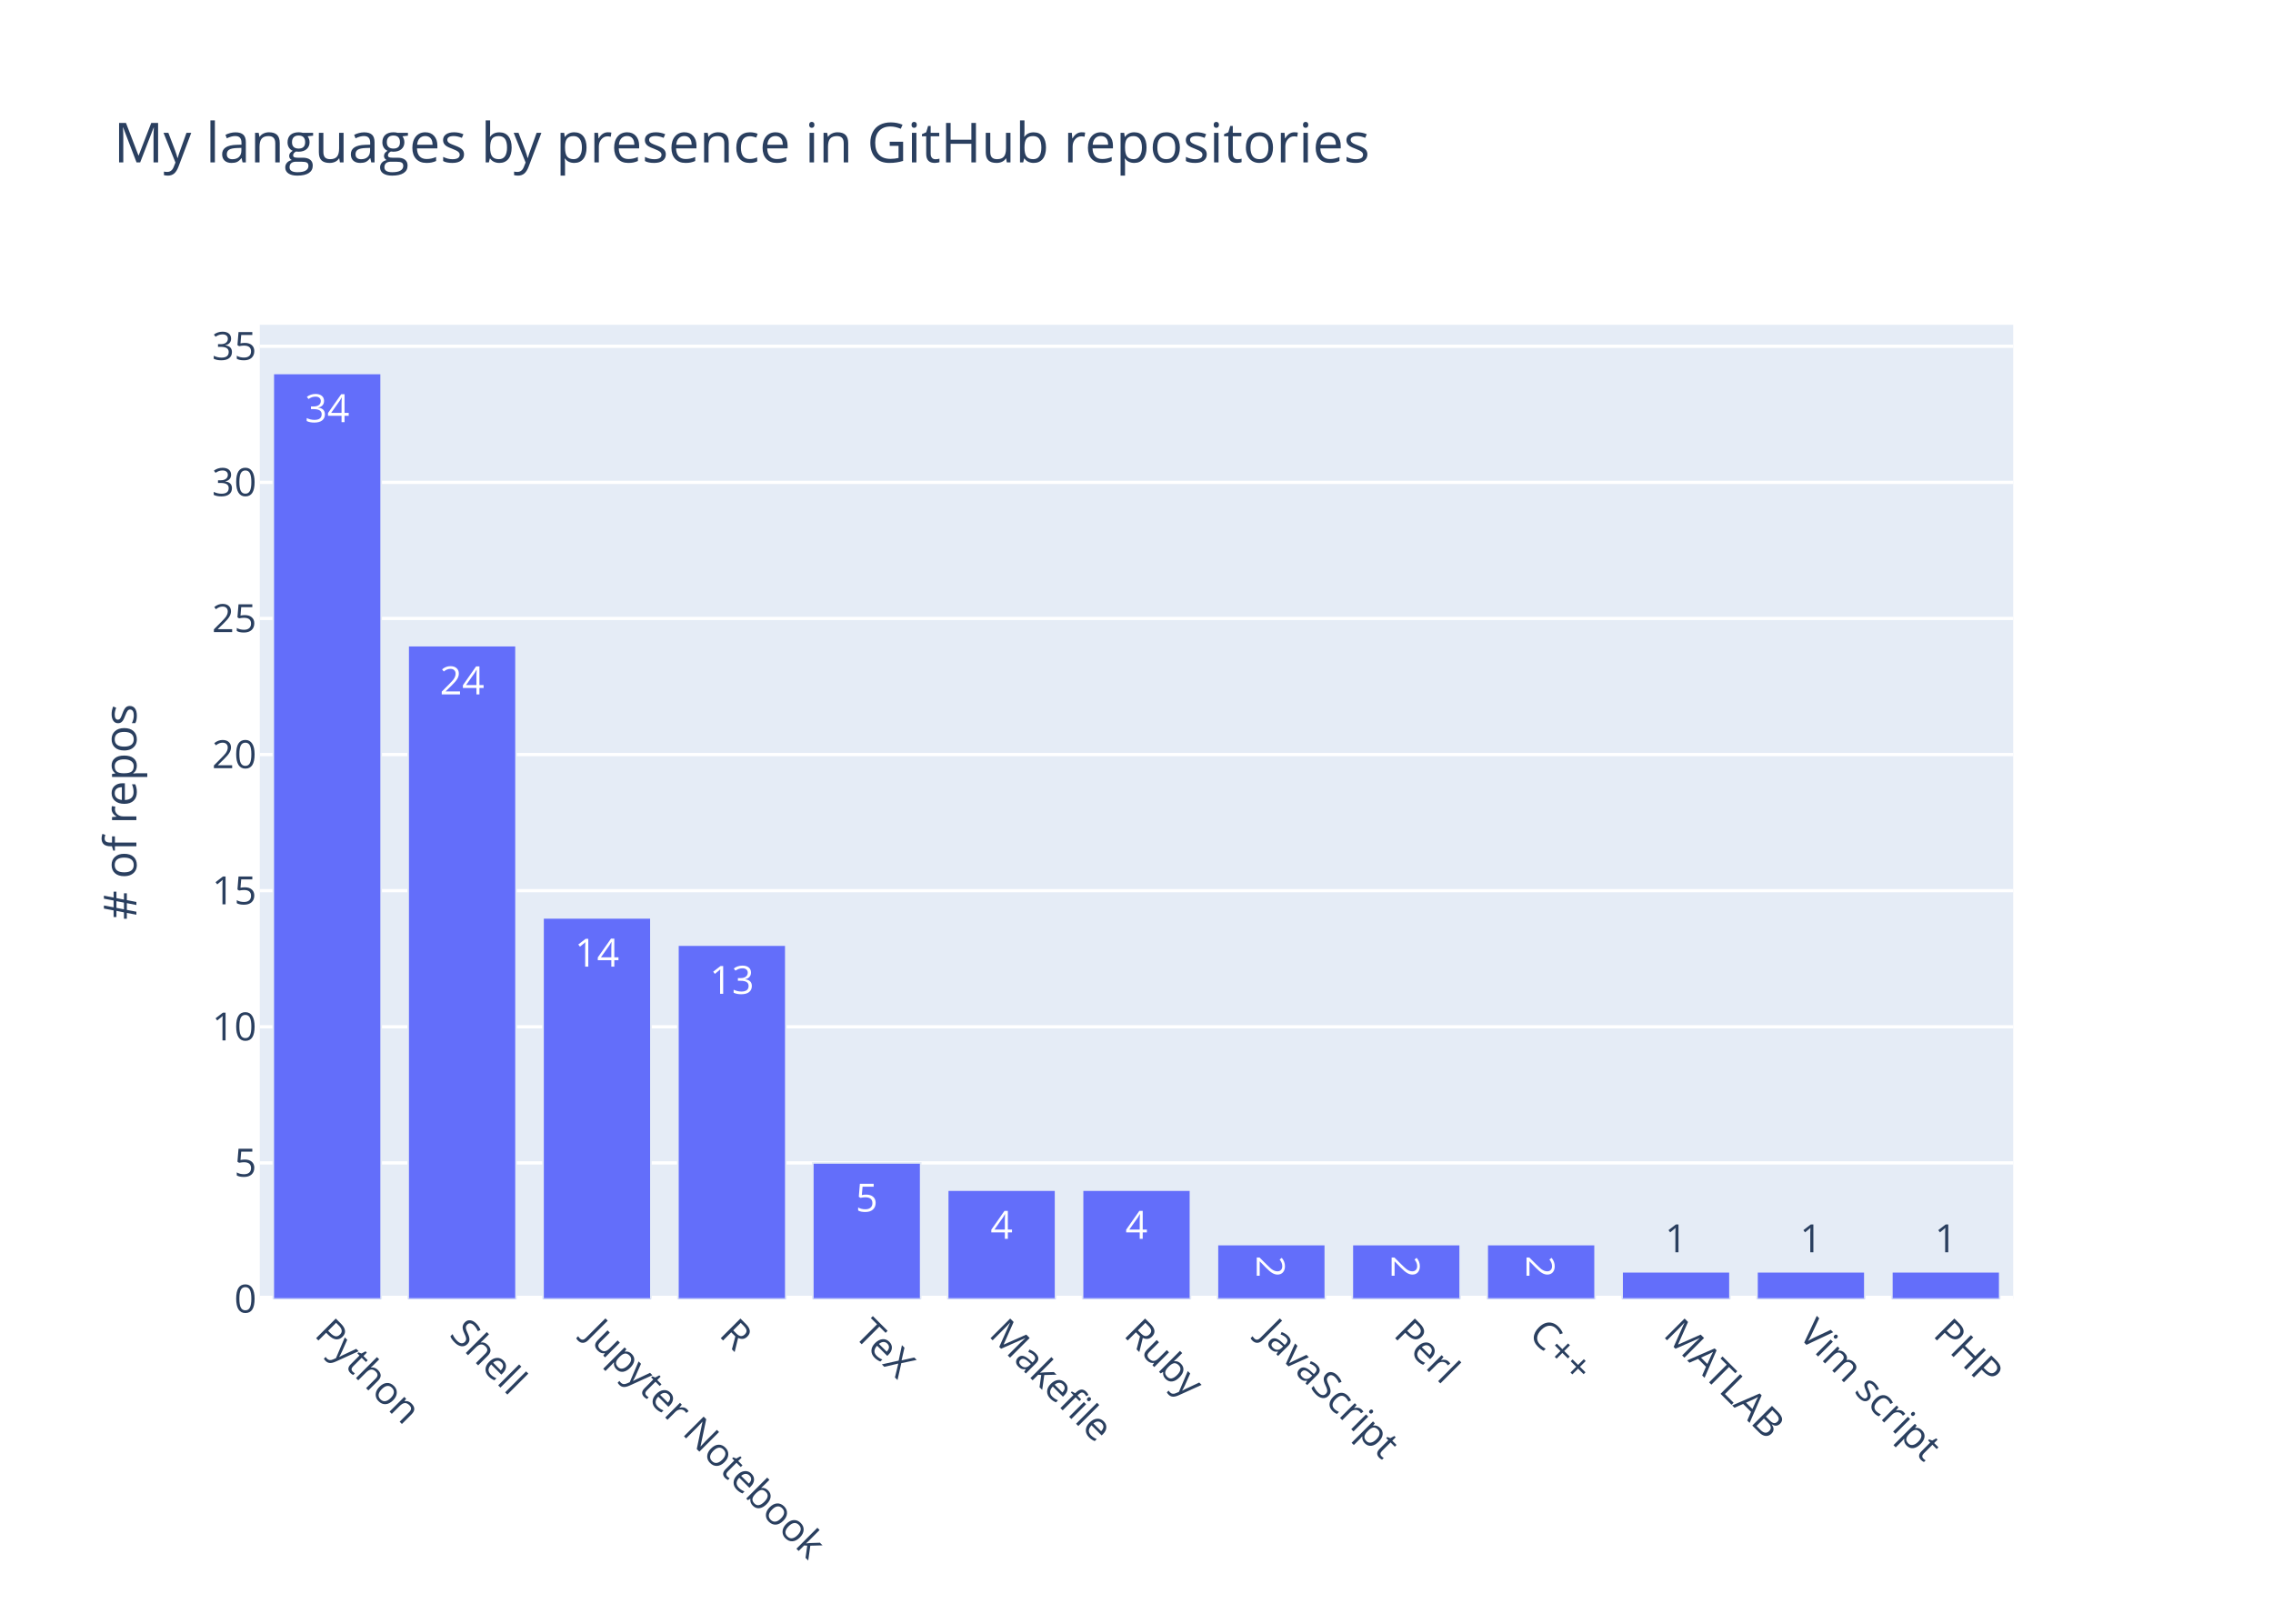
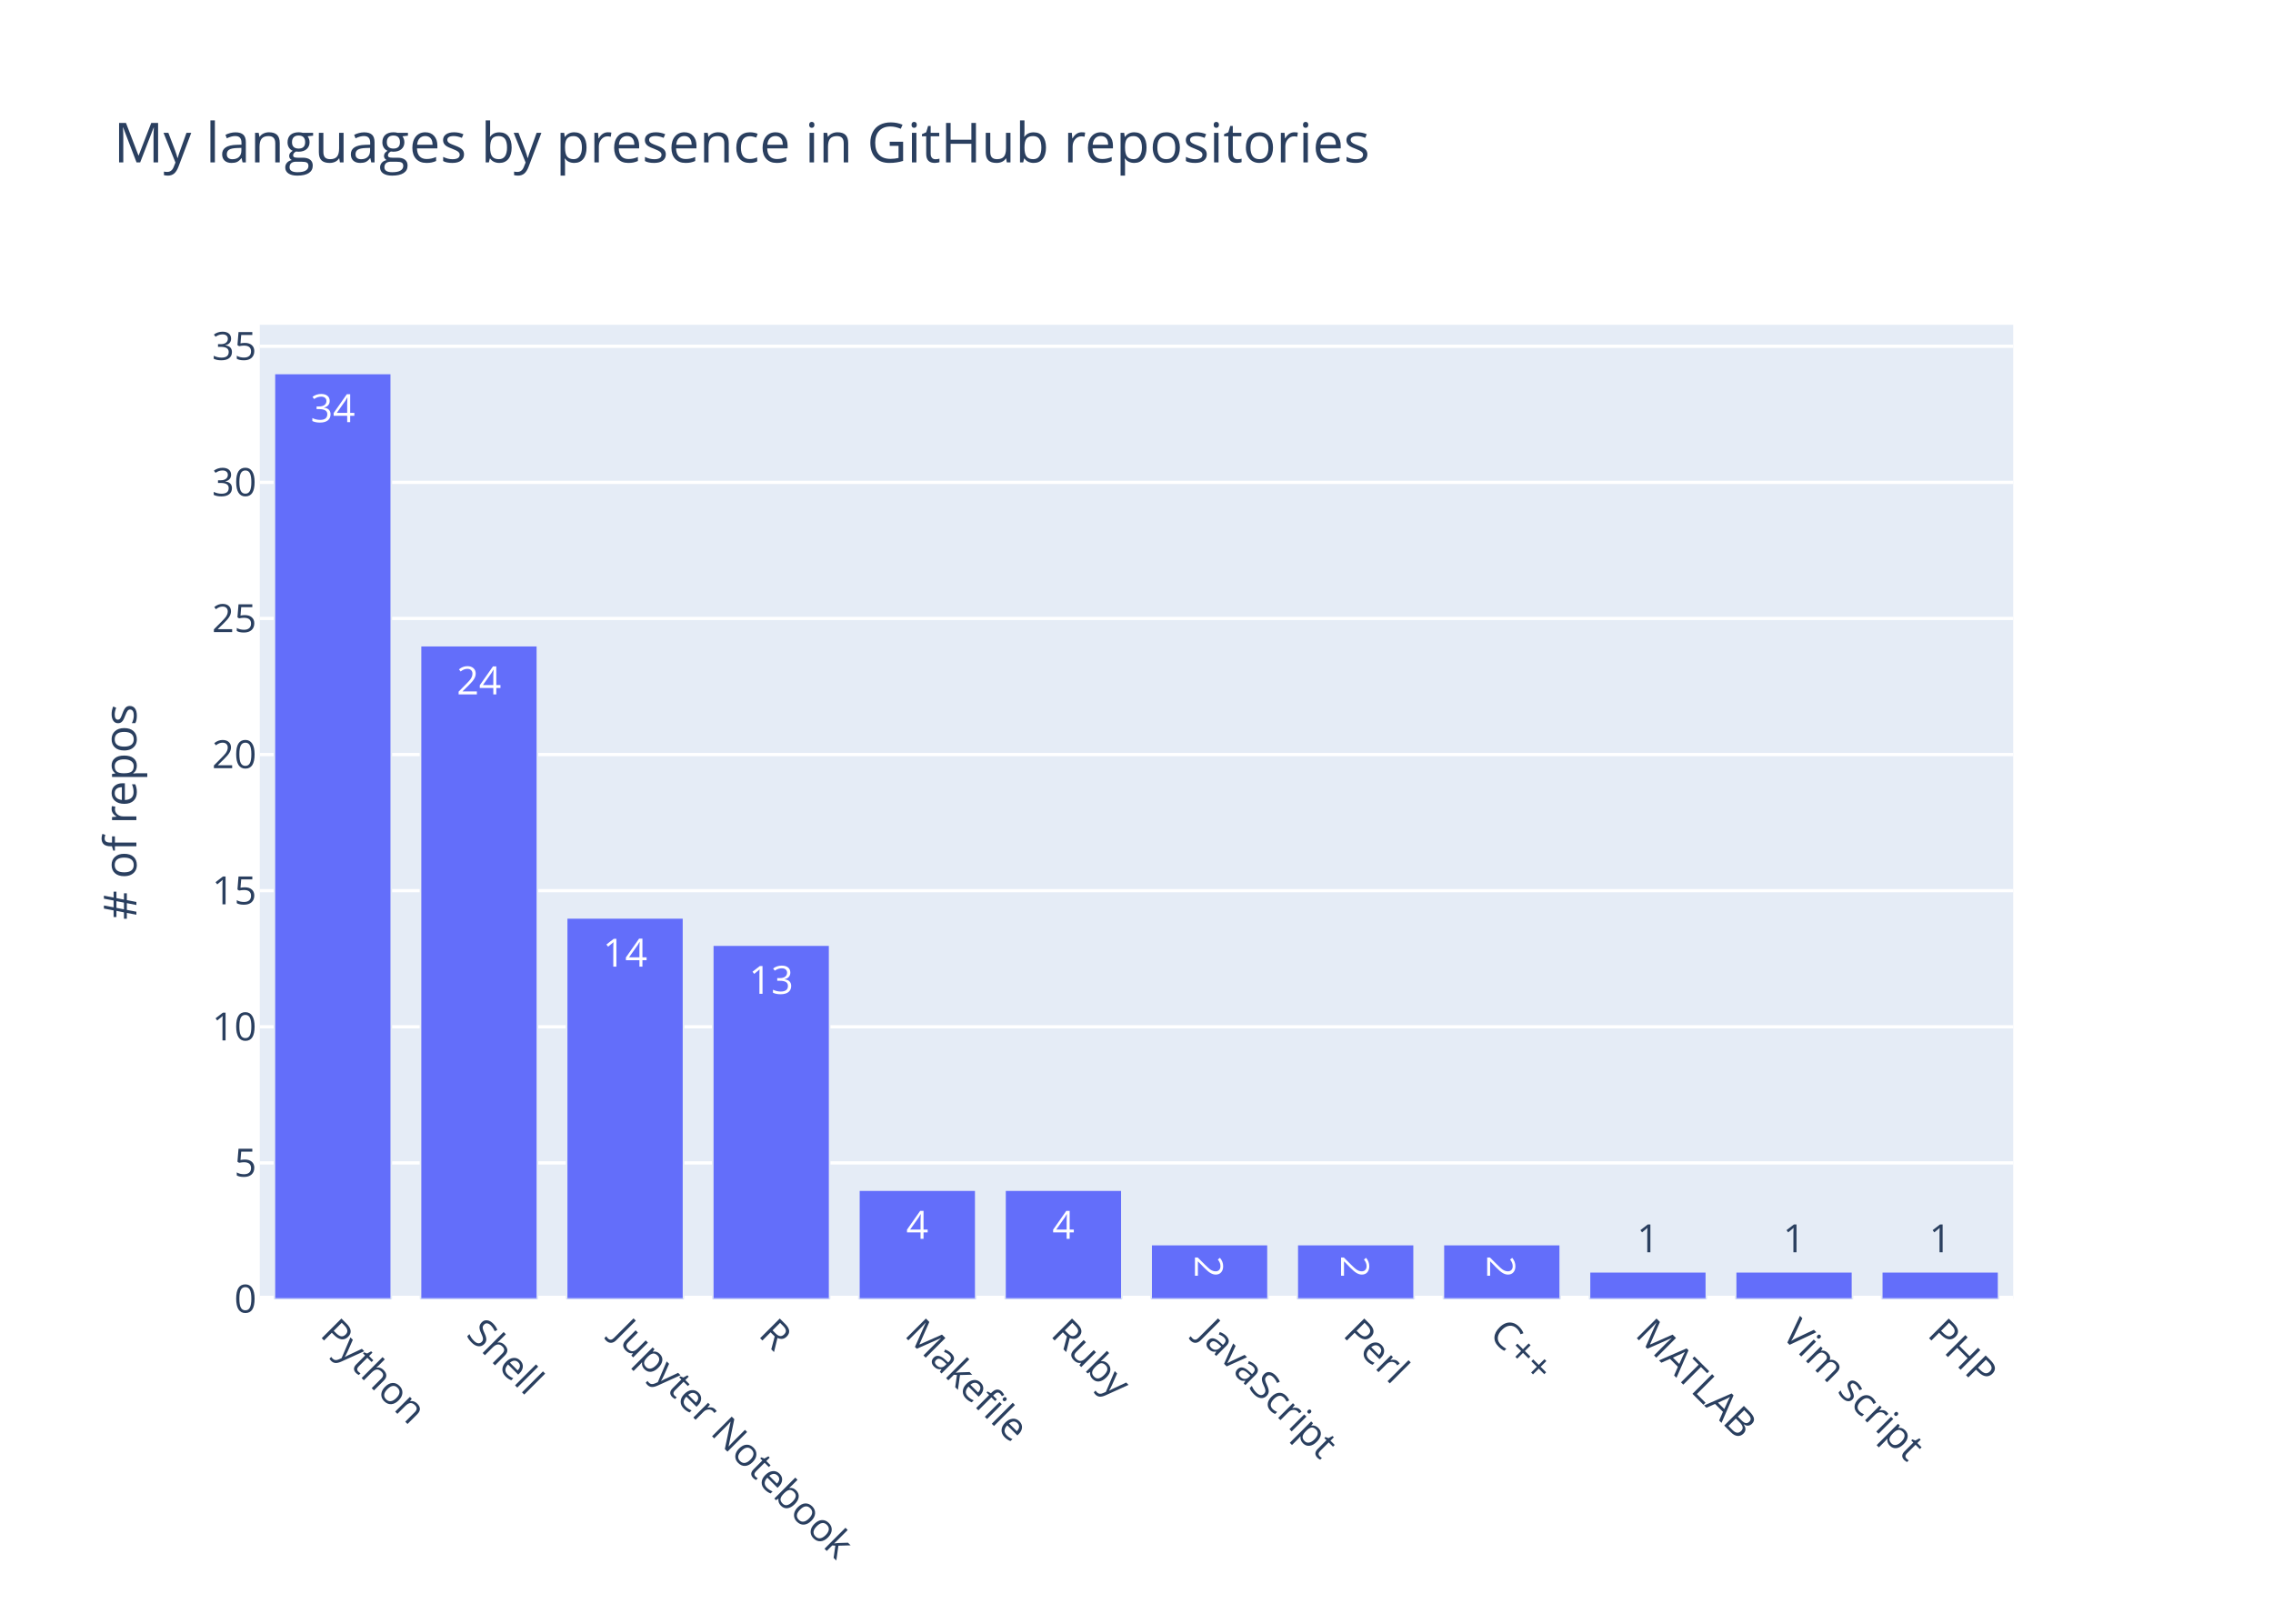
<svg xmlns="http://www.w3.org/2000/svg" class="main-svg" width="700" height="500" viewBox="0 0 700 500">
  <rect x="0" y="0" width="700" height="500" style="fill: rgb(255, 255, 255); fill-opacity: 1;" />
-   <defs id="defs-0e749c">
+   <defs id="defs-b5b3fe">
    <g class="clips">
-       <clipPath id="clip0e749cxyplot" class="plotclip">
+       <clipPath id="clipb5b3fexyplot" class="plotclip">
        <rect width="540" height="300" />
      </clipPath>
-       <clipPath class="axesclip" id="clip0e749cx">
+       <clipPath class="axesclip" id="clipb5b3fex">
        <rect x="80" y="0" width="540" height="500" />
      </clipPath>
-       <clipPath class="axesclip" id="clip0e749cy">
+       <clipPath class="axesclip" id="clipb5b3fey">
        <rect x="0" y="100" width="700" height="300" />
      </clipPath>
-       <clipPath class="axesclip" id="clip0e749cxy">
+       <clipPath class="axesclip" id="clipb5b3fexy">
        <rect x="80" y="100" width="540" height="300" />
      </clipPath>
    </g>
    <g class="gradients" />
  </defs>
  <g class="bglayer">
    <rect class="bg" x="80" y="100" width="540" height="300" style="fill: rgb(229, 236, 246); fill-opacity: 1; stroke-width: 0;" />
  </g>
  <g class="layer-below">
    <g class="imagelayer" />
    <g class="shapelayer" />
  </g>
  <g class="cartesianlayer">
    <g class="subplot xy">
      <g class="layer-subplot">
        <g class="shapelayer" />
        <g class="imagelayer" />
      </g>
      <g class="gridlayer">
        <g class="x" />
        <g class="y">
          <path class="ygrid crisp" transform="translate(0,358.09)" d="M80,0h540" style="stroke: rgb(255, 255, 255); stroke-opacity: 1; stroke-width: 1px;" />
          <path class="ygrid crisp" transform="translate(0,316.18)" d="M80,0h540" style="stroke: rgb(255, 255, 255); stroke-opacity: 1; stroke-width: 1px;" />
          <path class="ygrid crisp" transform="translate(0,274.26)" d="M80,0h540" style="stroke: rgb(255, 255, 255); stroke-opacity: 1; stroke-width: 1px;" />
          <path class="ygrid crisp" transform="translate(0,232.35)" d="M80,0h540" style="stroke: rgb(255, 255, 255); stroke-opacity: 1; stroke-width: 1px;" />
          <path class="ygrid crisp" transform="translate(0,190.44)" d="M80,0h540" style="stroke: rgb(255, 255, 255); stroke-opacity: 1; stroke-width: 1px;" />
          <path class="ygrid crisp" transform="translate(0,148.53)" d="M80,0h540" style="stroke: rgb(255, 255, 255); stroke-opacity: 1; stroke-width: 1px;" />
          <path class="ygrid crisp" transform="translate(0,106.62)" d="M80,0h540" style="stroke: rgb(255, 255, 255); stroke-opacity: 1; stroke-width: 1px;" />
        </g>
      </g>
      <g class="zerolinelayer">
        <path class="yzl zl crisp" transform="translate(0,400)" d="M80,0h540" style="stroke: rgb(255, 255, 255); stroke-opacity: 1; stroke-width: 2px;" />
      </g>
      <path class="xlines-below" />
      <path class="ylines-below" />
      <g class="overlines-below" />
      <g class="xaxislayer-below" />
      <g class="yaxislayer-below" />
      <g class="overaxes-below" />
-       <g class="plot" transform="translate(80, 100)" clip-path="url('#clip0e749cxyplot')">
+       <g class="plot" transform="translate(80, 100)" clip-path="url('#clipb5b3fexyplot')">
        <g class="barlayer mlayer">
          <g class="trace bars" style="opacity: 1;">
            <g class="points">
              <g class="point">
-                 <path d="M4.15,300V15H37.38V300Z" style="vector-effect: non-scaling-stroke; opacity: 1; stroke-width: 0.5px; fill: rgb(99, 110, 250); fill-opacity: 1; stroke: rgb(229, 236, 246); stroke-opacity: 1;" />
-                 <text class="bartext bartext-inside" text-anchor="middle" data-notex="1" x="0" y="0" style="font-family: 'Open Sans', verdana, arial, sans-serif; font-size: 12px; fill: rgb(255, 255, 255); fill-opacity: 1; white-space: pre;" transform="translate(20.765 30)">34</text>
-               </g>
-               <g class="point">
-                 <path d="M45.69,300V98.82H78.92V300Z" style="vector-effect: non-scaling-stroke; opacity: 1; stroke-width: 0.5px; fill: rgb(99, 110, 250); fill-opacity: 1; stroke: rgb(229, 236, 246); stroke-opacity: 1;" />
-                 <text class="bartext bartext-inside" text-anchor="middle" data-notex="1" x="0" y="0" style="font-family: 'Open Sans', verdana, arial, sans-serif; font-size: 12px; fill: rgb(255, 255, 255); fill-opacity: 1; white-space: pre;" transform="translate(62.305 113.82)">24</text>
-               </g>
-               <g class="point">
-                 <path d="M87.23,300V182.65H120.46V300Z" style="vector-effect: non-scaling-stroke; opacity: 1; stroke-width: 0.5px; fill: rgb(99, 110, 250); fill-opacity: 1; stroke: rgb(229, 236, 246); stroke-opacity: 1;" />
-                 <text class="bartext bartext-inside" text-anchor="middle" data-notex="1" x="0" y="0" style="font-family: 'Open Sans', verdana, arial, sans-serif; font-size: 12px; fill: rgb(255, 255, 255); fill-opacity: 1; white-space: pre;" transform="translate(103.845 197.65)">14</text>
-               </g>
-               <g class="point">
-                 <path d="M128.77,300V191.03H162V300Z" style="vector-effect: non-scaling-stroke; opacity: 1; stroke-width: 0.5px; fill: rgb(99, 110, 250); fill-opacity: 1; stroke: rgb(229, 236, 246); stroke-opacity: 1;" />
-                 <text class="bartext bartext-inside" text-anchor="middle" data-notex="1" x="0" y="0" style="font-family: 'Open Sans', verdana, arial, sans-serif; font-size: 12px; fill: rgb(255, 255, 255); fill-opacity: 1; white-space: pre;" transform="translate(145.385 206.03)">13</text>
-               </g>
-               <g class="point">
-                 <path d="M170.31,300V258.09H203.54V300Z" style="vector-effect: non-scaling-stroke; opacity: 1; stroke-width: 0.5px; fill: rgb(99, 110, 250); fill-opacity: 1; stroke: rgb(229, 236, 246); stroke-opacity: 1;" />
-                 <text class="bartext bartext-inside" text-anchor="middle" data-notex="1" x="0" y="0" style="font-family: 'Open Sans', verdana, arial, sans-serif; font-size: 12px; fill: rgb(255, 255, 255); fill-opacity: 1; white-space: pre;" transform="translate(186.925 273.09)">5</text>
-               </g>
-               <g class="point">
-                 <path d="M211.85,300V266.47H245.08V300Z" style="vector-effect: non-scaling-stroke; opacity: 1; stroke-width: 0.5px; fill: rgb(99, 110, 250); fill-opacity: 1; stroke: rgb(229, 236, 246); stroke-opacity: 1;" />
-                 <text class="bartext bartext-inside" text-anchor="middle" data-notex="1" x="0" y="0" style="font-family: 'Open Sans', verdana, arial, sans-serif; font-size: 12px; fill: rgb(255, 255, 255); fill-opacity: 1; white-space: pre;" transform="translate(228.465 281.47)">4</text>
-               </g>
-               <g class="point">
-                 <path d="M253.38,300V266.47H286.62V300Z" style="vector-effect: non-scaling-stroke; opacity: 1; stroke-width: 0.5px; fill: rgb(99, 110, 250); fill-opacity: 1; stroke: rgb(229, 236, 246); stroke-opacity: 1;" />
-                 <text class="bartext bartext-inside" text-anchor="middle" data-notex="1" x="0" y="0" style="font-family: 'Open Sans', verdana, arial, sans-serif; font-size: 12px; fill: rgb(255, 255, 255); fill-opacity: 1; white-space: pre;" transform="translate(270 281.47)">4</text>
-               </g>
-               <g class="point">
-                 <path d="M294.92,300V283.24H328.15V300Z" style="vector-effect: non-scaling-stroke; opacity: 1; stroke-width: 0.5px; fill: rgb(99, 110, 250); fill-opacity: 1; stroke: rgb(229, 236, 246); stroke-opacity: 1;" />
-                 <text class="bartext bartext-inside" text-anchor="middle" data-notex="1" x="0" y="0" style="font-family: 'Open Sans', verdana, arial, sans-serif; font-size: 12px; fill: rgb(255, 255, 255); fill-opacity: 1; white-space: pre;" transform="translate(311.535 294.5525)rotate(90 0 -4.5) ">2</text>
-               </g>
-               <g class="point">
-                 <path d="M336.46,300V283.24H369.69V300Z" style="vector-effect: non-scaling-stroke; opacity: 1; stroke-width: 0.5px; fill: rgb(99, 110, 250); fill-opacity: 1; stroke: rgb(229, 236, 246); stroke-opacity: 1;" />
-                 <text class="bartext bartext-inside" text-anchor="middle" data-notex="1" x="0" y="0" style="font-family: 'Open Sans', verdana, arial, sans-serif; font-size: 12px; fill: rgb(255, 255, 255); fill-opacity: 1; white-space: pre;" transform="translate(353.075 294.5525)rotate(90 0 -4.5) ">2</text>
-               </g>
-               <g class="point">
-                 <path d="M378,300V283.24H411.23V300Z" style="vector-effect: non-scaling-stroke; opacity: 1; stroke-width: 0.5px; fill: rgb(99, 110, 250); fill-opacity: 1; stroke: rgb(229, 236, 246); stroke-opacity: 1;" />
-                 <text class="bartext bartext-inside" text-anchor="middle" data-notex="1" x="0" y="0" style="font-family: 'Open Sans', verdana, arial, sans-serif; font-size: 12px; fill: rgb(255, 255, 255); fill-opacity: 1; white-space: pre;" transform="translate(394.615 294.5525)rotate(90 0 -4.5) ">2</text>
-               </g>
-               <g class="point">
-                 <path d="M419.54,300V291.62H452.77V300Z" style="vector-effect: non-scaling-stroke; opacity: 1; stroke-width: 0.5px; fill: rgb(99, 110, 250); fill-opacity: 1; stroke: rgb(229, 236, 246); stroke-opacity: 1;" />
-                 <text class="bartext bartext-outside" text-anchor="middle" data-notex="1" x="0" y="0" style="font-family: 'Open Sans', verdana, arial, sans-serif; font-size: 12px; fill: rgb(42, 63, 95); fill-opacity: 1; white-space: pre;" transform="translate(436.155 285.62)">1</text>
-               </g>
-               <g class="point">
-                 <path d="M461.08,300V291.62H494.31V300Z" style="vector-effect: non-scaling-stroke; opacity: 1; stroke-width: 0.5px; fill: rgb(99, 110, 250); fill-opacity: 1; stroke: rgb(229, 236, 246); stroke-opacity: 1;" />
-                 <text class="bartext bartext-outside" text-anchor="middle" data-notex="1" x="0" y="0" style="font-family: 'Open Sans', verdana, arial, sans-serif; font-size: 12px; fill: rgb(42, 63, 95); fill-opacity: 1; white-space: pre;" transform="translate(477.695 285.62)">1</text>
-               </g>
-               <g class="point">
-                 <path d="M502.62,300V291.62H535.85V300Z" style="vector-effect: non-scaling-stroke; opacity: 1; stroke-width: 0.5px; fill: rgb(99, 110, 250); fill-opacity: 1; stroke: rgb(229, 236, 246); stroke-opacity: 1;" />
-                 <text class="bartext bartext-outside" text-anchor="middle" data-notex="1" x="0" y="0" style="font-family: 'Open Sans', verdana, arial, sans-serif; font-size: 12px; fill: rgb(42, 63, 95); fill-opacity: 1; white-space: pre;" transform="translate(519.235 285.62)">1</text>
+                 <path d="M4.5,300V15H40.5V300Z" style="vector-effect: non-scaling-stroke; opacity: 1; stroke-width: 0.5px; fill: rgb(99, 110, 250); fill-opacity: 1; stroke: rgb(229, 236, 246); stroke-opacity: 1;" />
+                 <text class="bartext bartext-inside" text-anchor="middle" data-notex="1" x="0" y="0" style="font-family: 'Open Sans', verdana, arial, sans-serif; font-size: 12px; fill: rgb(255, 255, 255); fill-opacity: 1; white-space: pre;" transform="translate(22.5 30)">34</text>
+               </g>
+               <g class="point">
+                 <path d="M49.5,300V98.82H85.5V300Z" style="vector-effect: non-scaling-stroke; opacity: 1; stroke-width: 0.5px; fill: rgb(99, 110, 250); fill-opacity: 1; stroke: rgb(229, 236, 246); stroke-opacity: 1;" />
+                 <text class="bartext bartext-inside" text-anchor="middle" data-notex="1" x="0" y="0" style="font-family: 'Open Sans', verdana, arial, sans-serif; font-size: 12px; fill: rgb(255, 255, 255); fill-opacity: 1; white-space: pre;" transform="translate(67.5 113.82)">24</text>
+               </g>
+               <g class="point">
+                 <path d="M94.5,300V182.65H130.5V300Z" style="vector-effect: non-scaling-stroke; opacity: 1; stroke-width: 0.5px; fill: rgb(99, 110, 250); fill-opacity: 1; stroke: rgb(229, 236, 246); stroke-opacity: 1;" />
+                 <text class="bartext bartext-inside" text-anchor="middle" data-notex="1" x="0" y="0" style="font-family: 'Open Sans', verdana, arial, sans-serif; font-size: 12px; fill: rgb(255, 255, 255); fill-opacity: 1; white-space: pre;" transform="translate(112.5 197.65)">14</text>
+               </g>
+               <g class="point">
+                 <path d="M139.5,300V191.03H175.5V300Z" style="vector-effect: non-scaling-stroke; opacity: 1; stroke-width: 0.5px; fill: rgb(99, 110, 250); fill-opacity: 1; stroke: rgb(229, 236, 246); stroke-opacity: 1;" />
+                 <text class="bartext bartext-inside" text-anchor="middle" data-notex="1" x="0" y="0" style="font-family: 'Open Sans', verdana, arial, sans-serif; font-size: 12px; fill: rgb(255, 255, 255); fill-opacity: 1; white-space: pre;" transform="translate(157.5 206.03)">13</text>
+               </g>
+               <g class="point">
+                 <path d="M184.5,300V266.47H220.5V300Z" style="vector-effect: non-scaling-stroke; opacity: 1; stroke-width: 0.5px; fill: rgb(99, 110, 250); fill-opacity: 1; stroke: rgb(229, 236, 246); stroke-opacity: 1;" />
+                 <text class="bartext bartext-inside" text-anchor="middle" data-notex="1" x="0" y="0" style="font-family: 'Open Sans', verdana, arial, sans-serif; font-size: 12px; fill: rgb(255, 255, 255); fill-opacity: 1; white-space: pre;" transform="translate(202.5 281.47)">4</text>
+               </g>
+               <g class="point">
+                 <path d="M229.5,300V266.47H265.5V300Z" style="vector-effect: non-scaling-stroke; opacity: 1; stroke-width: 0.5px; fill: rgb(99, 110, 250); fill-opacity: 1; stroke: rgb(229, 236, 246); stroke-opacity: 1;" />
+                 <text class="bartext bartext-inside" text-anchor="middle" data-notex="1" x="0" y="0" style="font-family: 'Open Sans', verdana, arial, sans-serif; font-size: 12px; fill: rgb(255, 255, 255); fill-opacity: 1; white-space: pre;" transform="translate(247.5 281.47)">4</text>
+               </g>
+               <g class="point">
+                 <path d="M274.5,300V283.24H310.5V300Z" style="vector-effect: non-scaling-stroke; opacity: 1; stroke-width: 0.5px; fill: rgb(99, 110, 250); fill-opacity: 1; stroke: rgb(229, 236, 246); stroke-opacity: 1;" />
+                 <text class="bartext bartext-inside" text-anchor="middle" data-notex="1" x="0" y="0" style="font-family: 'Open Sans', verdana, arial, sans-serif; font-size: 12px; fill: rgb(255, 255, 255); fill-opacity: 1; white-space: pre;" transform="translate(292.5 294.5525)rotate(90 0 -4.5) ">2</text>
+               </g>
+               <g class="point">
+                 <path d="M319.5,300V283.24H355.5V300Z" style="vector-effect: non-scaling-stroke; opacity: 1; stroke-width: 0.5px; fill: rgb(99, 110, 250); fill-opacity: 1; stroke: rgb(229, 236, 246); stroke-opacity: 1;" />
+                 <text class="bartext bartext-inside" text-anchor="middle" data-notex="1" x="0" y="0" style="font-family: 'Open Sans', verdana, arial, sans-serif; font-size: 12px; fill: rgb(255, 255, 255); fill-opacity: 1; white-space: pre;" transform="translate(337.5 294.5525)rotate(90 0 -4.5) ">2</text>
+               </g>
+               <g class="point">
+                 <path d="M364.5,300V283.24H400.5V300Z" style="vector-effect: non-scaling-stroke; opacity: 1; stroke-width: 0.5px; fill: rgb(99, 110, 250); fill-opacity: 1; stroke: rgb(229, 236, 246); stroke-opacity: 1;" />
+                 <text class="bartext bartext-inside" text-anchor="middle" data-notex="1" x="0" y="0" style="font-family: 'Open Sans', verdana, arial, sans-serif; font-size: 12px; fill: rgb(255, 255, 255); fill-opacity: 1; white-space: pre;" transform="translate(382.5 294.5525)rotate(90 0 -4.5) ">2</text>
+               </g>
+               <g class="point">
+                 <path d="M409.5,300V291.62H445.5V300Z" style="vector-effect: non-scaling-stroke; opacity: 1; stroke-width: 0.5px; fill: rgb(99, 110, 250); fill-opacity: 1; stroke: rgb(229, 236, 246); stroke-opacity: 1;" />
+                 <text class="bartext bartext-outside" text-anchor="middle" data-notex="1" x="0" y="0" style="font-family: 'Open Sans', verdana, arial, sans-serif; font-size: 12px; fill: rgb(42, 63, 95); fill-opacity: 1; white-space: pre;" transform="translate(427.5 285.62)">1</text>
+               </g>
+               <g class="point">
+                 <path d="M454.5,300V291.62H490.5V300Z" style="vector-effect: non-scaling-stroke; opacity: 1; stroke-width: 0.5px; fill: rgb(99, 110, 250); fill-opacity: 1; stroke: rgb(229, 236, 246); stroke-opacity: 1;" />
+                 <text class="bartext bartext-outside" text-anchor="middle" data-notex="1" x="0" y="0" style="font-family: 'Open Sans', verdana, arial, sans-serif; font-size: 12px; fill: rgb(42, 63, 95); fill-opacity: 1; white-space: pre;" transform="translate(472.5 285.62)">1</text>
+               </g>
+               <g class="point">
+                 <path d="M499.5,300V291.62H535.5V300Z" style="vector-effect: non-scaling-stroke; opacity: 1; stroke-width: 0.5px; fill: rgb(99, 110, 250); fill-opacity: 1; stroke: rgb(229, 236, 246); stroke-opacity: 1;" />
+                 <text class="bartext bartext-outside" text-anchor="middle" data-notex="1" x="0" y="0" style="font-family: 'Open Sans', verdana, arial, sans-serif; font-size: 12px; fill: rgb(42, 63, 95); fill-opacity: 1; white-space: pre;" transform="translate(517.5 285.62)">1</text>
              </g>
            </g>
          </g>
        </g>
      </g>
      <g class="overplot" />
      <path class="xlines-above crisp" d="M0,0" style="fill: none;" />
      <path class="ylines-above crisp" d="M0,0" style="fill: none;" />
      <g class="overlines-above" />
      <g class="xaxislayer-above">
        <g class="xtick">
-           <text text-anchor="start" x="0" y="413" transform="translate(100.77,0) rotate(45,0,407)" style="font-family: 'Open Sans', verdana, arial, sans-serif; font-size: 12px; fill: rgb(42, 63, 95); fill-opacity: 1; white-space: pre;">Python</text>
-         </g>
-         <g class="xtick">
-           <text text-anchor="start" x="0" y="413" transform="translate(142.31,0) rotate(45,0,407)" style="font-family: 'Open Sans', verdana, arial, sans-serif; font-size: 12px; fill: rgb(42, 63, 95); fill-opacity: 1; white-space: pre;">Shell</text>
-         </g>
-         <g class="xtick">
-           <text text-anchor="start" x="0" y="413" transform="translate(183.85,0) rotate(45,0,407)" style="font-family: 'Open Sans', verdana, arial, sans-serif; font-size: 12px; fill: rgb(42, 63, 95); fill-opacity: 1; white-space: pre;">Jupyter Notebook</text>
-         </g>
-         <g class="xtick">
-           <text text-anchor="start" x="0" y="413" transform="translate(225.38,0) rotate(45,0,407)" style="font-family: 'Open Sans', verdana, arial, sans-serif; font-size: 12px; fill: rgb(42, 63, 95); fill-opacity: 1; white-space: pre;">R</text>
-         </g>
-         <g class="xtick">
-           <text text-anchor="start" x="0" y="413" transform="translate(266.92,0) rotate(45,0,407)" style="font-family: 'Open Sans', verdana, arial, sans-serif; font-size: 12px; fill: rgb(42, 63, 95); fill-opacity: 1; white-space: pre;">TeX</text>
-         </g>
-         <g class="xtick">
-           <text text-anchor="start" x="0" y="413" transform="translate(308.46,0) rotate(45,0,407)" style="font-family: 'Open Sans', verdana, arial, sans-serif; font-size: 12px; fill: rgb(42, 63, 95); fill-opacity: 1; white-space: pre;">Makefile</text>
-         </g>
-         <g class="xtick">
-           <text text-anchor="start" x="0" y="413" transform="translate(350,0) rotate(45,0,407)" style="font-family: 'Open Sans', verdana, arial, sans-serif; font-size: 12px; fill: rgb(42, 63, 95); fill-opacity: 1; white-space: pre;">Ruby</text>
-         </g>
-         <g class="xtick">
-           <text text-anchor="start" x="0" y="413" transform="translate(391.54,0) rotate(45,0,407)" style="font-family: 'Open Sans', verdana, arial, sans-serif; font-size: 12px; fill: rgb(42, 63, 95); fill-opacity: 1; white-space: pre;">JavaScript</text>
-         </g>
-         <g class="xtick">
-           <text text-anchor="start" x="0" y="413" transform="translate(433.08,0) rotate(45,0,407)" style="font-family: 'Open Sans', verdana, arial, sans-serif; font-size: 12px; fill: rgb(42, 63, 95); fill-opacity: 1; white-space: pre;">Perl</text>
-         </g>
-         <g class="xtick">
-           <text text-anchor="start" x="0" y="413" transform="translate(474.62,0) rotate(45,0,407)" style="font-family: 'Open Sans', verdana, arial, sans-serif; font-size: 12px; fill: rgb(42, 63, 95); fill-opacity: 1; white-space: pre;">C++</text>
-         </g>
-         <g class="xtick">
-           <text text-anchor="start" x="0" y="413" transform="translate(516.15,0) rotate(45,0,407)" style="font-family: 'Open Sans', verdana, arial, sans-serif; font-size: 12px; fill: rgb(42, 63, 95); fill-opacity: 1; white-space: pre;">MATLAB</text>
-         </g>
-         <g class="xtick">
-           <text text-anchor="start" x="0" y="413" transform="translate(557.69,0) rotate(45,0,407)" style="font-family: 'Open Sans', verdana, arial, sans-serif; font-size: 12px; fill: rgb(42, 63, 95); fill-opacity: 1; white-space: pre;">Vim script</text>
-         </g>
-         <g class="xtick">
-           <text text-anchor="start" x="0" y="413" transform="translate(599.23,0) rotate(45,0,407)" style="font-family: 'Open Sans', verdana, arial, sans-serif; font-size: 12px; fill: rgb(42, 63, 95); fill-opacity: 1; white-space: pre;">PHP</text>
+           <text text-anchor="start" x="0" y="413" transform="translate(102.5,0) rotate(45,0,407)" style="font-family: 'Open Sans', verdana, arial, sans-serif; font-size: 12px; fill: rgb(42, 63, 95); fill-opacity: 1; white-space: pre;">Python</text>
+         </g>
+         <g class="xtick">
+           <text text-anchor="start" x="0" y="413" transform="translate(147.5,0) rotate(45,0,407)" style="font-family: 'Open Sans', verdana, arial, sans-serif; font-size: 12px; fill: rgb(42, 63, 95); fill-opacity: 1; white-space: pre;">Shell</text>
+         </g>
+         <g class="xtick">
+           <text text-anchor="start" x="0" y="413" transform="translate(192.5,0) rotate(45,0,407)" style="font-family: 'Open Sans', verdana, arial, sans-serif; font-size: 12px; fill: rgb(42, 63, 95); fill-opacity: 1; white-space: pre;">Jupyter Notebook</text>
+         </g>
+         <g class="xtick">
+           <text text-anchor="start" x="0" y="413" transform="translate(237.5,0) rotate(45,0,407)" style="font-family: 'Open Sans', verdana, arial, sans-serif; font-size: 12px; fill: rgb(42, 63, 95); fill-opacity: 1; white-space: pre;">R</text>
+         </g>
+         <g class="xtick">
+           <text text-anchor="start" x="0" y="413" transform="translate(282.5,0) rotate(45,0,407)" style="font-family: 'Open Sans', verdana, arial, sans-serif; font-size: 12px; fill: rgb(42, 63, 95); fill-opacity: 1; white-space: pre;">Makefile</text>
+         </g>
+         <g class="xtick">
+           <text text-anchor="start" x="0" y="413" transform="translate(327.5,0) rotate(45,0,407)" style="font-family: 'Open Sans', verdana, arial, sans-serif; font-size: 12px; fill: rgb(42, 63, 95); fill-opacity: 1; white-space: pre;">Ruby</text>
+         </g>
+         <g class="xtick">
+           <text text-anchor="start" x="0" y="413" transform="translate(372.5,0) rotate(45,0,407)" style="font-family: 'Open Sans', verdana, arial, sans-serif; font-size: 12px; fill: rgb(42, 63, 95); fill-opacity: 1; white-space: pre;">JavaScript</text>
+         </g>
+         <g class="xtick">
+           <text text-anchor="start" x="0" y="413" transform="translate(417.5,0) rotate(45,0,407)" style="font-family: 'Open Sans', verdana, arial, sans-serif; font-size: 12px; fill: rgb(42, 63, 95); fill-opacity: 1; white-space: pre;">Perl</text>
+         </g>
+         <g class="xtick">
+           <text text-anchor="start" x="0" y="413" transform="translate(462.5,0) rotate(45,0,407)" style="font-family: 'Open Sans', verdana, arial, sans-serif; font-size: 12px; fill: rgb(42, 63, 95); fill-opacity: 1; white-space: pre;">C++</text>
+         </g>
+         <g class="xtick">
+           <text text-anchor="start" x="0" y="413" transform="translate(507.5,0) rotate(45,0,407)" style="font-family: 'Open Sans', verdana, arial, sans-serif; font-size: 12px; fill: rgb(42, 63, 95); fill-opacity: 1; white-space: pre;">MATLAB</text>
+         </g>
+         <g class="xtick">
+           <text text-anchor="start" x="0" y="413" transform="translate(552.5,0) rotate(45,0,407)" style="font-family: 'Open Sans', verdana, arial, sans-serif; font-size: 12px; fill: rgb(42, 63, 95); fill-opacity: 1; white-space: pre;">Vim script</text>
+         </g>
+         <g class="xtick">
+           <text text-anchor="start" x="0" y="413" transform="translate(597.5,0) rotate(45,0,407)" style="font-family: 'Open Sans', verdana, arial, sans-serif; font-size: 12px; fill: rgb(42, 63, 95); fill-opacity: 1; white-space: pre;">PHP</text>
        </g>
      </g>
      <g class="yaxislayer-above">
        <g class="ytick">
          <text text-anchor="end" x="79" y="4.2" transform="translate(0,400)" style="font-family: 'Open Sans', verdana, arial, sans-serif; font-size: 12px; fill: rgb(42, 63, 95); fill-opacity: 1; white-space: pre;">0</text>
        </g>
        <g class="ytick">
          <text text-anchor="end" x="79" y="4.2" transform="translate(0,358.09)" style="font-family: 'Open Sans', verdana, arial, sans-serif; font-size: 12px; fill: rgb(42, 63, 95); fill-opacity: 1; white-space: pre;">5</text>
        </g>
        <g class="ytick">
          <text text-anchor="end" x="79" y="4.2" transform="translate(0,316.18)" style="font-family: 'Open Sans', verdana, arial, sans-serif; font-size: 12px; fill: rgb(42, 63, 95); fill-opacity: 1; white-space: pre;">10</text>
        </g>
        <g class="ytick">
          <text text-anchor="end" x="79" y="4.2" transform="translate(0,274.26)" style="font-family: 'Open Sans', verdana, arial, sans-serif; font-size: 12px; fill: rgb(42, 63, 95); fill-opacity: 1; white-space: pre;">15</text>
        </g>
        <g class="ytick">
          <text text-anchor="end" x="79" y="4.2" transform="translate(0,232.35)" style="font-family: 'Open Sans', verdana, arial, sans-serif; font-size: 12px; fill: rgb(42, 63, 95); fill-opacity: 1; white-space: pre;">20</text>
        </g>
        <g class="ytick">
          <text text-anchor="end" x="79" y="4.2" transform="translate(0,190.44)" style="font-family: 'Open Sans', verdana, arial, sans-serif; font-size: 12px; fill: rgb(42, 63, 95); fill-opacity: 1; white-space: pre;">25</text>
        </g>
        <g class="ytick">
          <text text-anchor="end" x="79" y="4.2" transform="translate(0,148.53)" style="font-family: 'Open Sans', verdana, arial, sans-serif; font-size: 12px; fill: rgb(42, 63, 95); fill-opacity: 1; white-space: pre;">30</text>
        </g>
        <g class="ytick">
          <text text-anchor="end" x="79" y="4.2" transform="translate(0,106.62)" style="font-family: 'Open Sans', verdana, arial, sans-serif; font-size: 12px; fill: rgb(42, 63, 95); fill-opacity: 1; white-space: pre;">35</text>
        </g>
      </g>
      <g class="overaxes-above" />
    </g>
  </g>
  <g class="polarlayer" />
  <g class="ternarylayer" />
  <g class="geolayer" />
  <g class="funnelarealayer" />
  <g class="pielayer" />
  <g class="treemaplayer" />
  <g class="sunburstlayer" />
  <g class="glimages" />
-   <defs id="topdefs-0e749c">
+   <defs id="topdefs-b5b3fe">
    <g class="clips" />
  </defs>
  <g class="layer-above">
    <g class="imagelayer" />
    <g class="shapelayer" />
  </g>
  <g class="infolayer">
    <g class="g-gtitle">
      <text class="gtitle" x="35" y="50" text-anchor="start" dy="0em" style="font-family: 'Open Sans', verdana, arial, sans-serif; font-size: 17px; fill: rgb(42, 63, 95); opacity: 1; font-weight: normal; white-space: pre;">My languages by presence in GitHub repositories</text>
    </g>
    <g class="g-xtitle" />
    <g class="g-ytitle">
      <text class="ytitle" transform="rotate(-90,42,250)" x="42" y="250" text-anchor="middle" style="font-family: 'Open Sans', verdana, arial, sans-serif; font-size: 14px; fill: rgb(42, 63, 95); opacity: 1; font-weight: normal; white-space: pre;"># of repos</text>
    </g>
  </g>
</svg>
